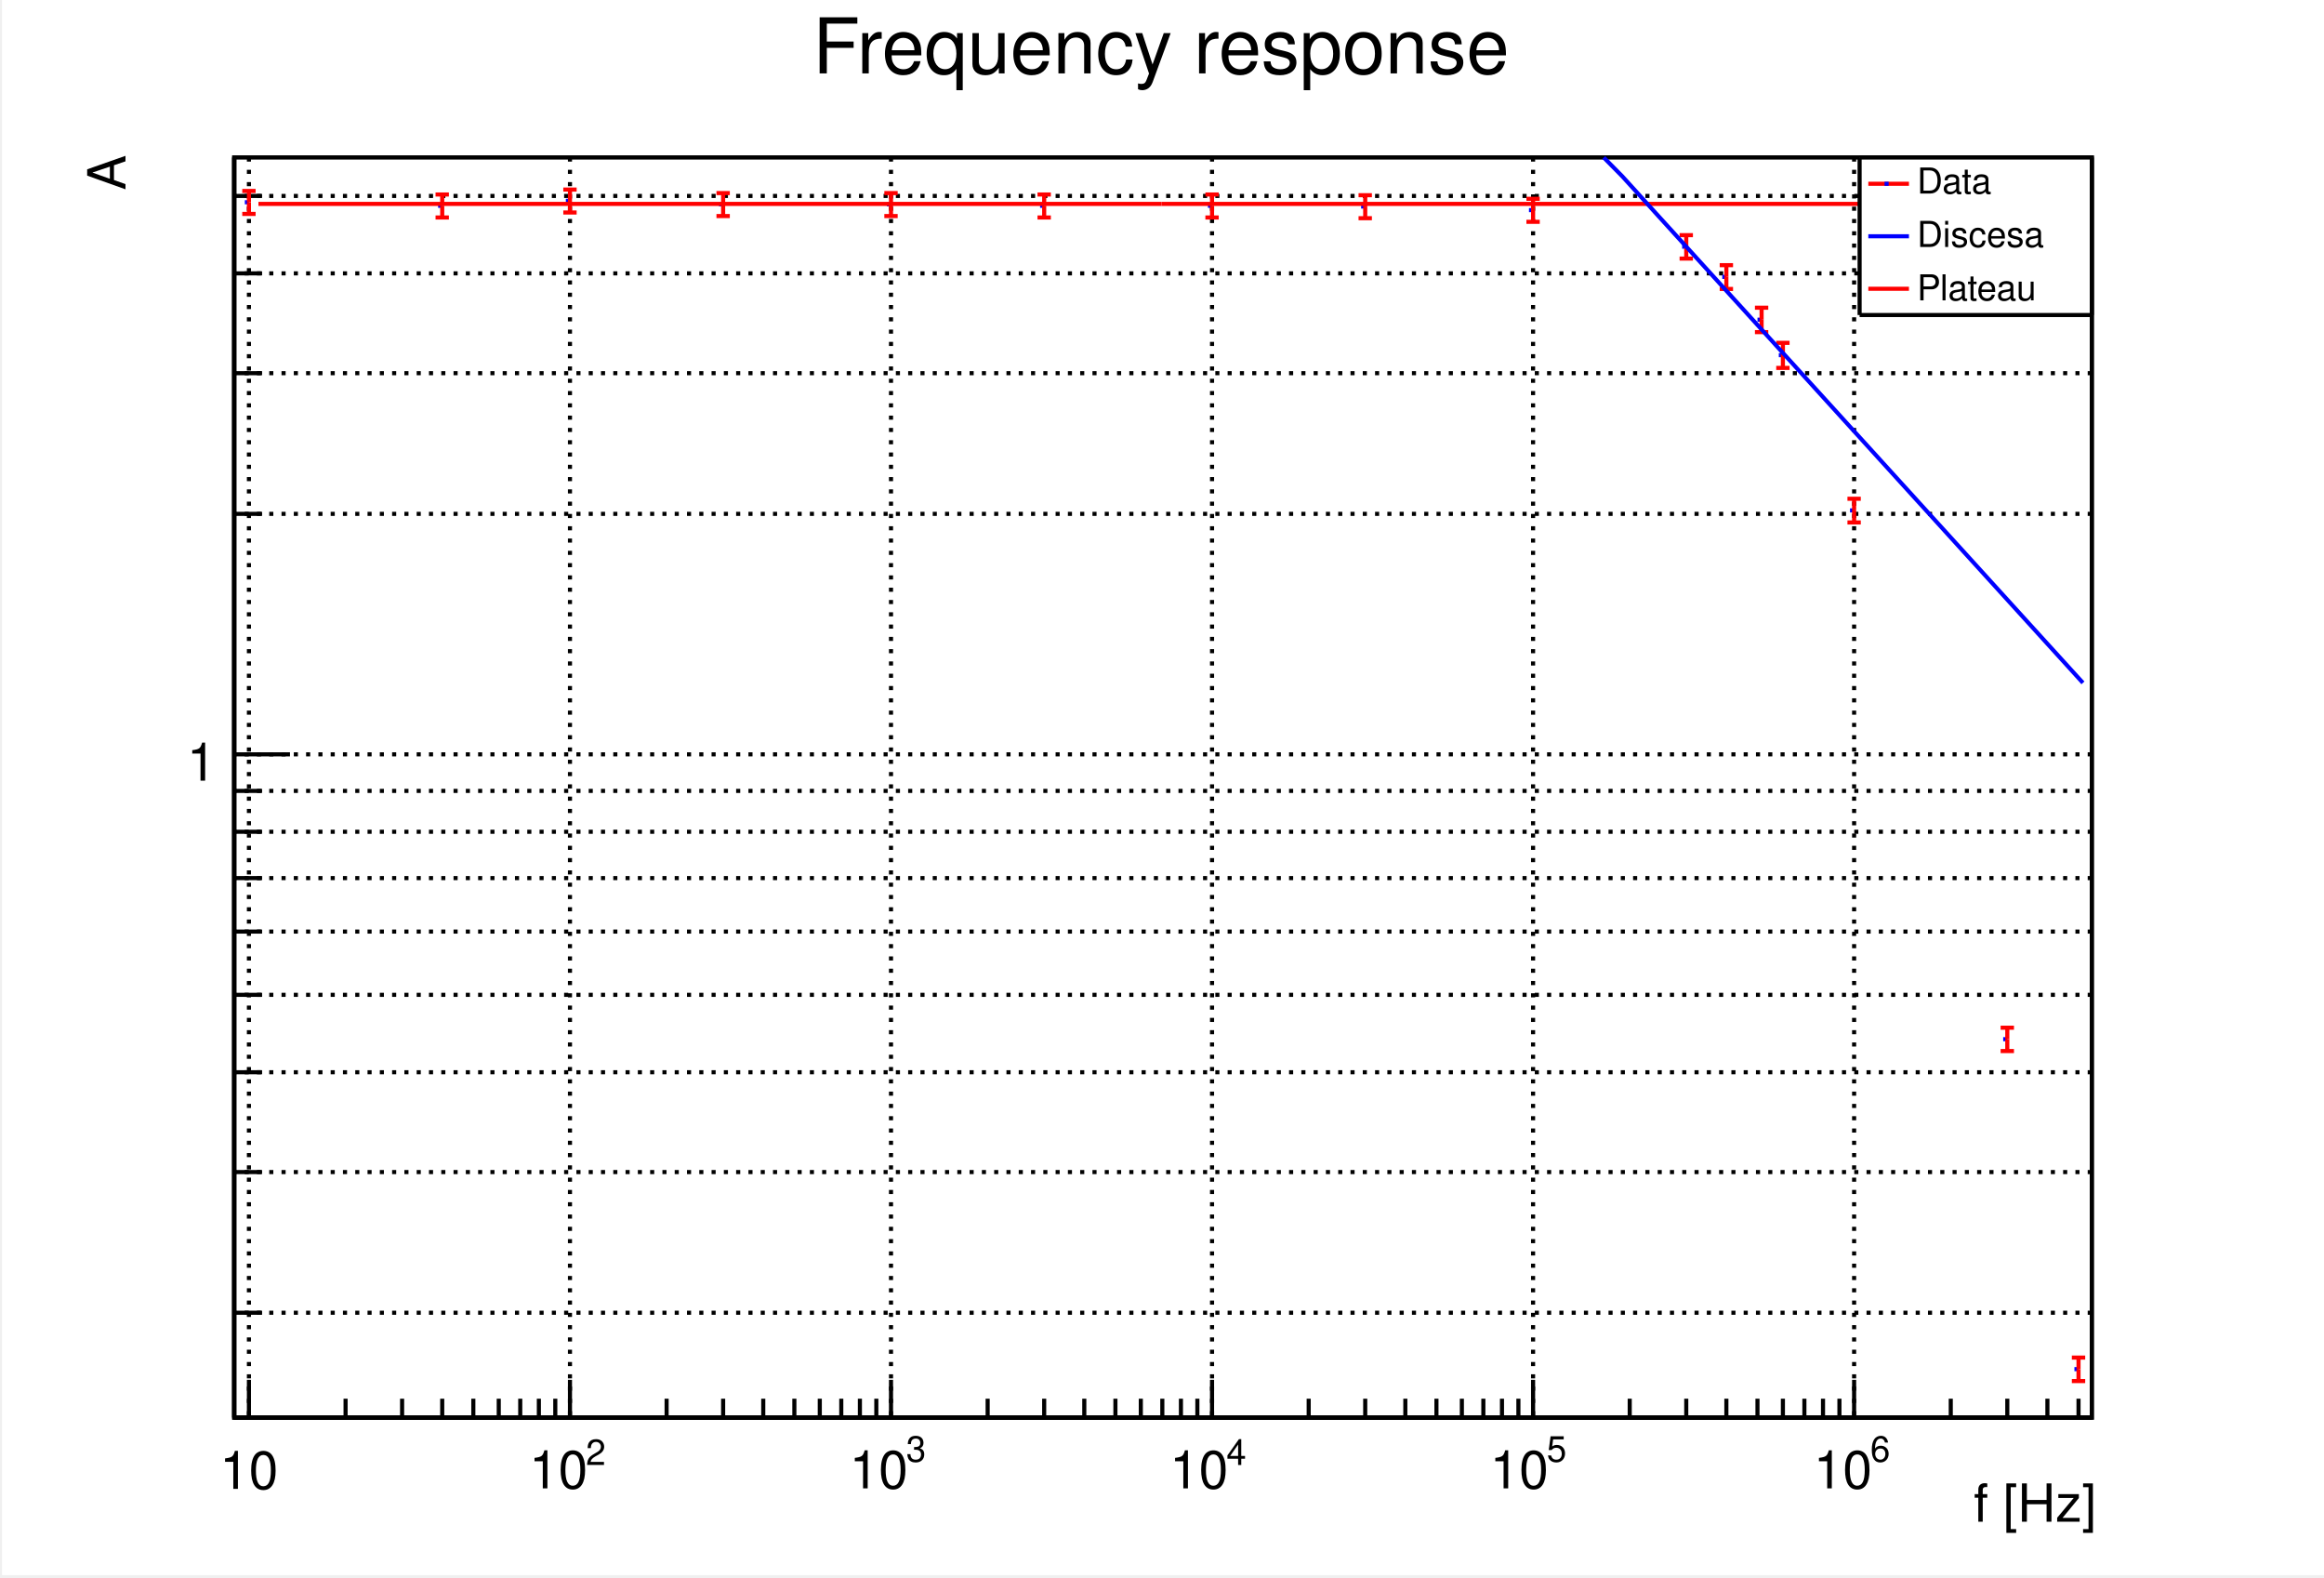
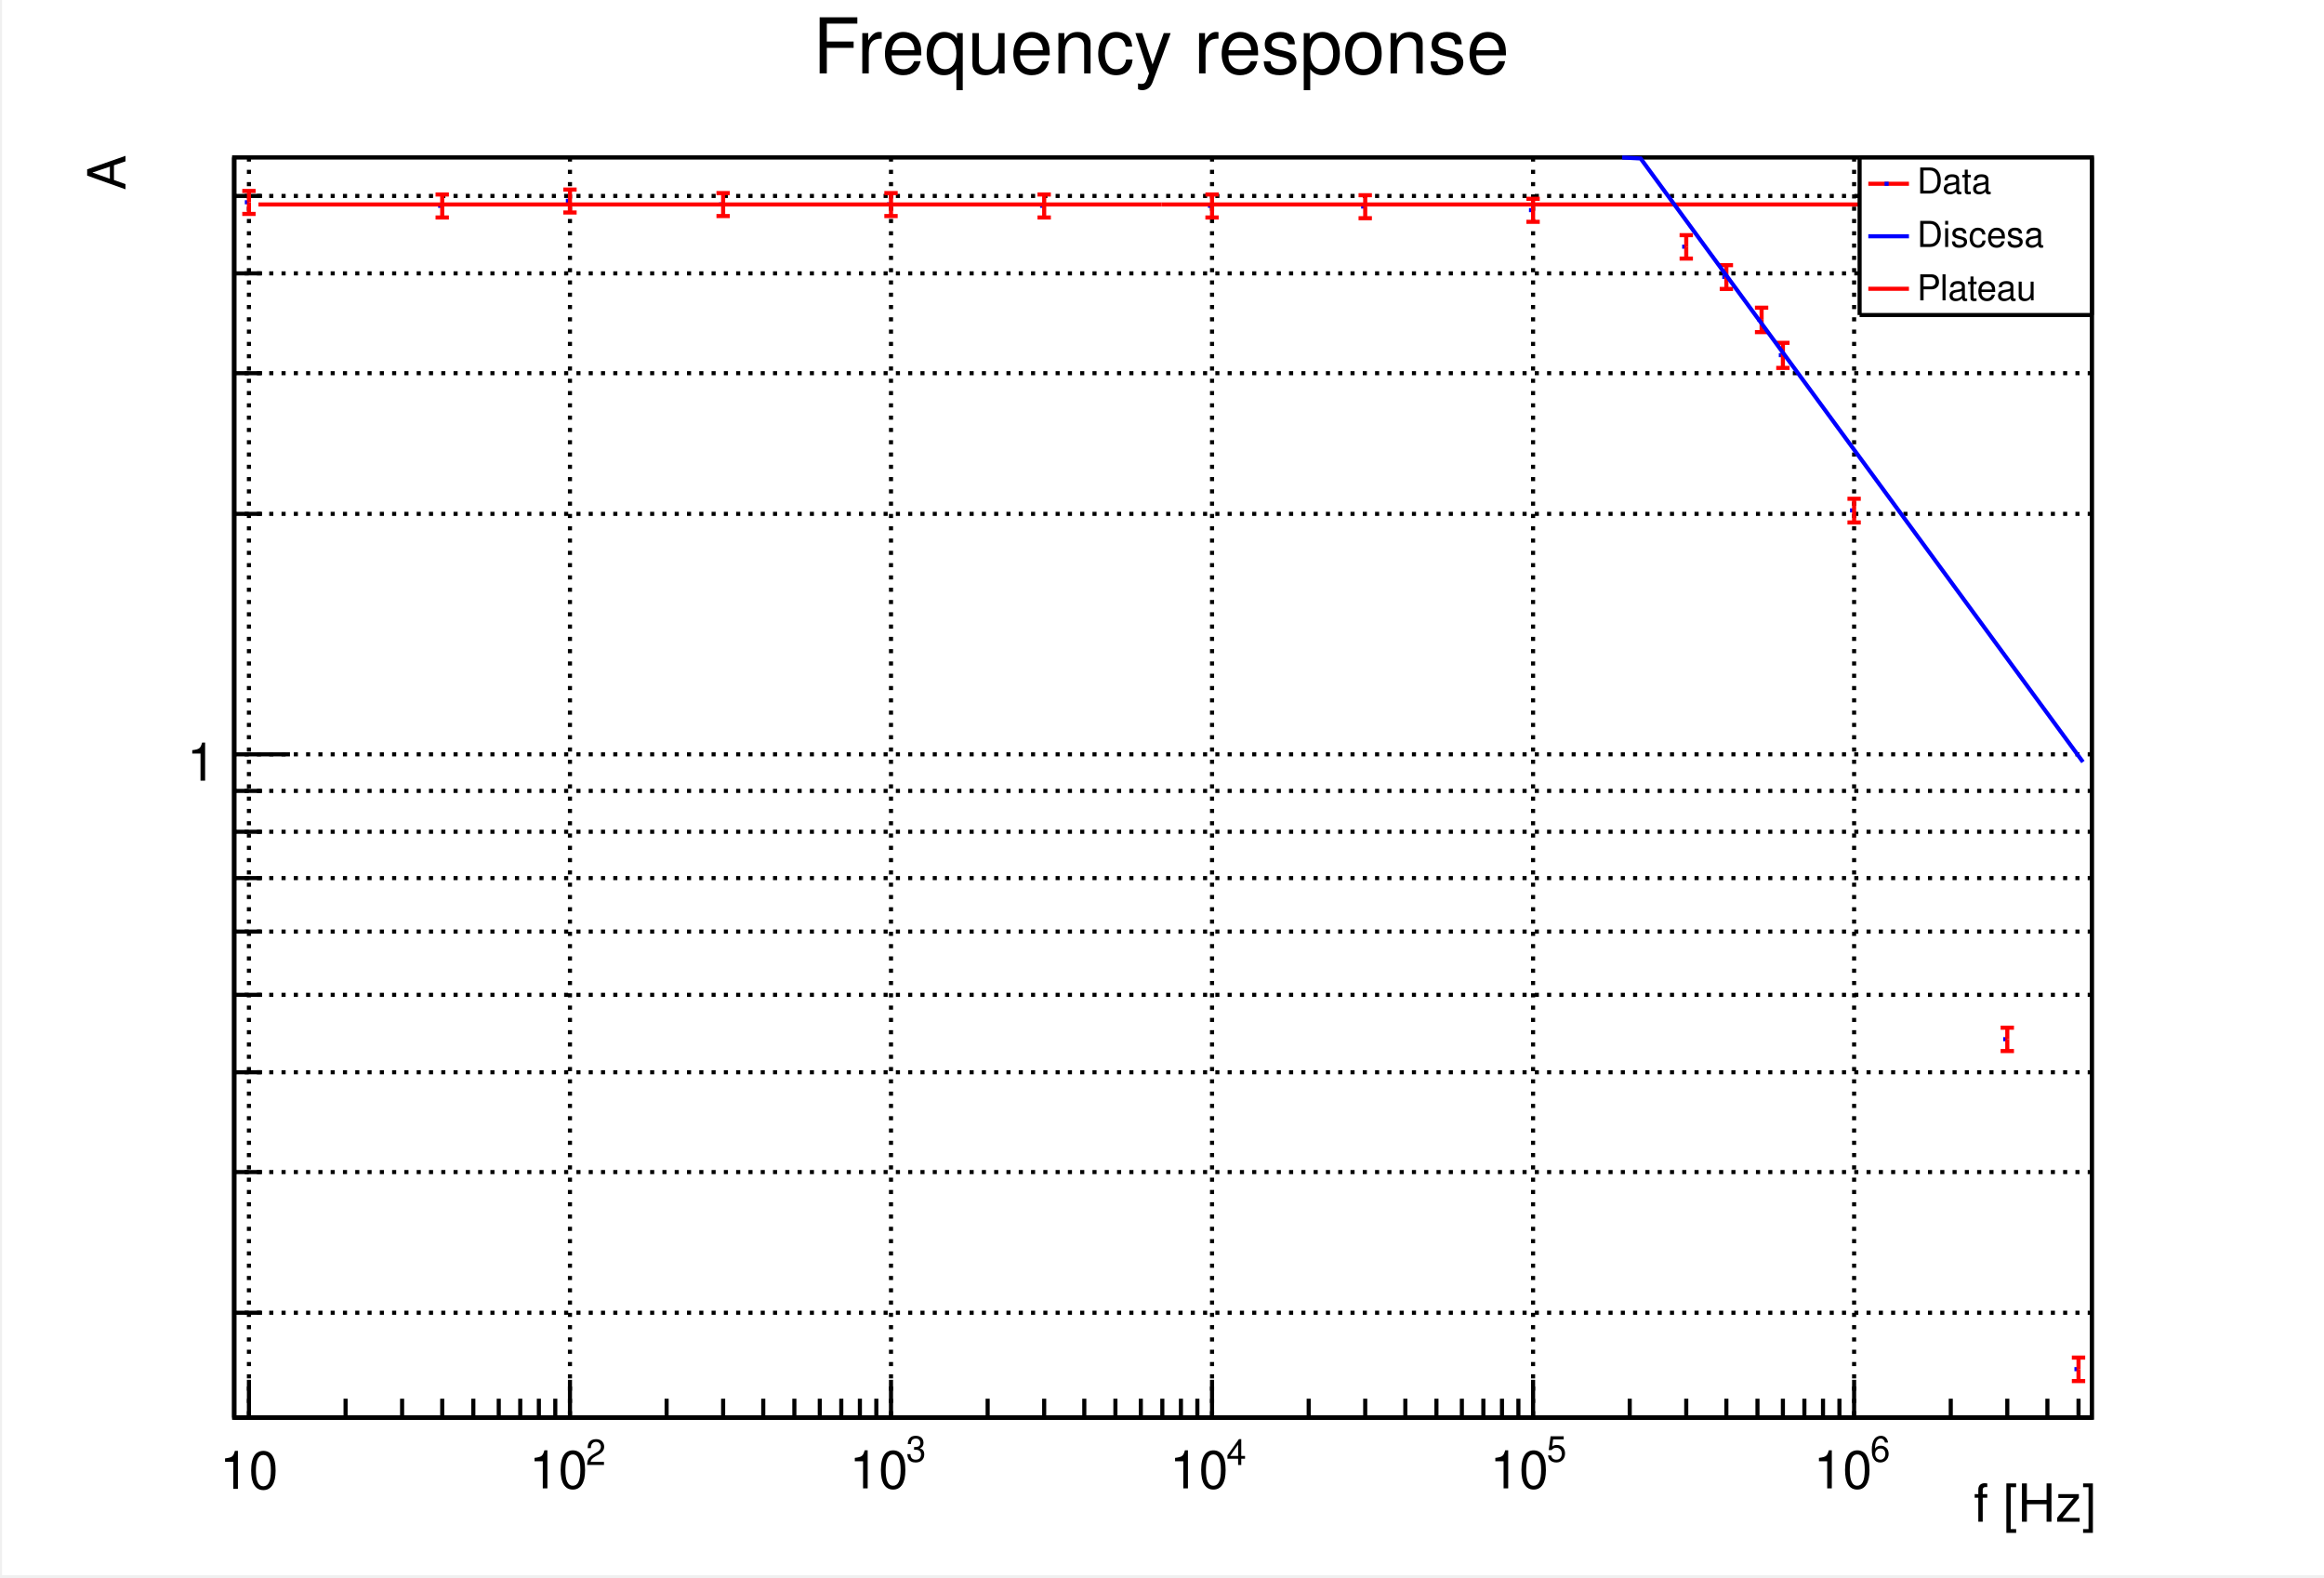
<svg xmlns="http://www.w3.org/2000/svg" width="567.429" height="384.969" viewBox="0 0 567.429 384.969">
  <defs>
</defs>
  <rect x="0.5" y="0" width="566.929" height="384.469" fill="white" />
  <rect x="57.193" y="38.447" width="453.543" height="307.575" fill="white" />
  <rect x="57.193" y="38.447" width="453.543" height="307.575" fill="none" stroke="black" />
  <rect x="57.193" y="38.447" width="453.543" height="307.575" fill="white" />
  <rect x="57.193" y="38.447" width="453.543" height="307.575" fill="none" stroke="black" />
  <path d="M57.193,346.022h 453.543" fill="none" stroke="black" />
  <path d="M60.779,38.447v 307.575" fill="none" stroke="black" stroke-dasharray=" 1, 2" />
  <path d="M139.164,38.447v 307.575" fill="none" stroke="black" stroke-dasharray=" 1, 2" />
  <path d="M217.549,38.447v 307.575" fill="none" stroke="black" stroke-dasharray=" 1, 2" />
  <path d="M295.934,38.447v 307.575" fill="none" stroke="black" stroke-dasharray=" 1, 2" />
  <path d="M374.318,38.447v 307.575" fill="none" stroke="black" stroke-dasharray=" 1, 2" />
  <path d="M452.703,38.447v 307.575" fill="none" stroke="black" stroke-dasharray=" 1, 2" />
  <path d="M57.193,346.022v -307.575" fill="none" stroke="black" />
  <path d="M510.736,320.423h -453.543" fill="none" stroke="black" stroke-dasharray=" 1, 2" />
  <path d="M510.736,286.086h -453.543" fill="none" stroke="black" stroke-dasharray=" 1, 2" />
  <path d="M510.736,261.723h -453.543" fill="none" stroke="black" stroke-dasharray=" 1, 2" />
  <path d="M510.736,242.826h -453.543" fill="none" stroke="black" stroke-dasharray=" 1, 2" />
  <path d="M510.736,227.386h -453.543" fill="none" stroke="black" stroke-dasharray=" 1, 2" />
  <path d="M510.736,214.332h -453.543" fill="none" stroke="black" stroke-dasharray=" 1, 2" />
  <path d="M510.736,203.023h -453.543" fill="none" stroke="black" stroke-dasharray=" 1, 2" />
  <path d="M510.736,193.049h -453.543" fill="none" stroke="black" stroke-dasharray=" 1, 2" />
  <path d="M510.736,184.126h -453.543" fill="none" stroke="black" stroke-dasharray=" 1, 2" />
  <path d="M510.736,125.426h -453.543" fill="none" stroke="black" stroke-dasharray=" 1, 2" />
  <path d="M510.736,91.089h -453.543" fill="none" stroke="black" stroke-dasharray=" 1, 2" />
  <path d="M510.736,66.726h -453.543" fill="none" stroke="black" stroke-dasharray=" 1, 2" />
  <path d="M510.736,47.829h -453.543" fill="none" stroke="black" stroke-dasharray=" 1, 2" />
  <path d="M57.193,346.022h 453.543" fill="none" stroke="black" />
  <text x="481.901" y="371.436" fill="black" font-size="12.845" font-family="Helvetica">
f [Hz]
</text>
  <path d="M60.779,336.795v 9.227" fill="none" stroke="black" />
  <text x="60.779" y="363.419" text-anchor="middle" fill="black" font-size="12.845" font-family="Helvetica">
10
</text>
  <path d="M84.376,341.409v 4.614" fill="none" stroke="black" />
  <path d="M98.178,341.409v 4.614" fill="none" stroke="black" />
  <path d="M107.972,341.409v 4.614" fill="none" stroke="black" />
  <path d="M115.568,341.409v 4.614" fill="none" stroke="black" />
  <path d="M121.775,341.409v 4.614" fill="none" stroke="black" />
  <path d="M127.022,341.409v 4.614" fill="none" stroke="black" />
  <path d="M131.568,341.409v 4.614" fill="none" stroke="black" />
  <path d="M135.578,341.409v 4.614" fill="none" stroke="black" />
  <path d="M139.164,336.795v 9.227" fill="none" stroke="black" />
  <text x="143.047" y="357.589" fill="black" font-size="8.73" font-family="Helvetica">
2
</text>
  <text x="129.199" y="363.291" fill="black" font-size="12.845" font-family="Helvetica">
10
</text>
  <path d="M162.76,341.409v 4.614" fill="none" stroke="black" />
  <path d="M176.563,341.409v 4.614" fill="none" stroke="black" />
  <path d="M186.357,341.409v 4.614" fill="none" stroke="black" />
  <path d="M193.953,341.409v 4.614" fill="none" stroke="black" />
  <path d="M200.159,341.409v 4.614" fill="none" stroke="black" />
  <path d="M205.407,341.409v 4.614" fill="none" stroke="black" />
  <path d="M209.953,341.409v 4.614" fill="none" stroke="black" />
  <path d="M213.962,341.409v 4.614" fill="none" stroke="black" />
  <path d="M217.549,336.795v 9.227" fill="none" stroke="black" />
  <text x="221.244" y="356.774" fill="black" font-size="8.73" font-family="Helvetica">
3
</text>
  <text x="207.397" y="363.291" fill="black" font-size="12.845" font-family="Helvetica">
10
</text>
  <path d="M241.145,341.409v 4.614" fill="none" stroke="black" />
  <path d="M254.948,341.409v 4.614" fill="none" stroke="black" />
  <path d="M264.741,341.409v 4.614" fill="none" stroke="black" />
  <path d="M272.338,341.409v 4.614" fill="none" stroke="black" />
  <path d="M278.544,341.409v 4.614" fill="none" stroke="black" />
  <path d="M283.792,341.409v 4.614" fill="none" stroke="black" />
  <path d="M288.337,341.409v 4.614" fill="none" stroke="black" />
  <path d="M292.347,341.409v 4.614" fill="none" stroke="black" />
  <path d="M295.934,336.795v 9.227" fill="none" stroke="black" />
  <text x="299.441" y="357.589" fill="black" font-size="8.73" font-family="Helvetica">
4
</text>
  <text x="285.594" y="363.291" fill="black" font-size="12.845" font-family="Helvetica">
10
</text>
  <path d="M319.53,341.409v 4.614" fill="none" stroke="black" />
  <path d="M333.333,341.409v 4.614" fill="none" stroke="black" />
  <path d="M343.126,341.409v 4.614" fill="none" stroke="black" />
  <path d="M350.722,341.409v 4.614" fill="none" stroke="black" />
  <path d="M356.929,341.409v 4.614" fill="none" stroke="black" />
  <path d="M362.176,341.409v 4.614" fill="none" stroke="black" />
  <path d="M366.722,341.409v 4.614" fill="none" stroke="black" />
  <path d="M370.732,341.409v 4.614" fill="none" stroke="black" />
  <path d="M374.318,336.795v 9.227" fill="none" stroke="black" />
  <text x="377.638" y="356.774" fill="black" font-size="8.73" font-family="Helvetica">
5
</text>
  <text x="363.791" y="363.291" fill="black" font-size="12.845" font-family="Helvetica">
10
</text>
  <path d="M397.915,341.409v 4.614" fill="none" stroke="black" />
  <path d="M411.717,341.409v 4.614" fill="none" stroke="black" />
  <path d="M421.511,341.409v 4.614" fill="none" stroke="black" />
  <path d="M429.107,341.409v 4.614" fill="none" stroke="black" />
  <path d="M435.314,341.409v 4.614" fill="none" stroke="black" />
  <path d="M440.561,341.409v 4.614" fill="none" stroke="black" />
  <path d="M445.107,341.409v 4.614" fill="none" stroke="black" />
  <path d="M449.116,341.409v 4.614" fill="none" stroke="black" />
  <path d="M452.703,336.795v 9.227" fill="none" stroke="black" />
  <text x="456.65" y="356.774" fill="black" font-size="8.73" font-family="Helvetica">
6
</text>
  <text x="442.802" y="363.291" fill="black" font-size="12.845" font-family="Helvetica">
10
</text>
  <path d="M476.299,341.409v 4.614" fill="none" stroke="black" />
  <path d="M490.102,341.409v 4.614" fill="none" stroke="black" />
  <path d="M499.895,341.409v 4.614" fill="none" stroke="black" />
  <path d="M507.492,341.409v 4.614" fill="none" stroke="black" />
  <path d="M57.193,346.022v -307.575" fill="none" stroke="black" />
  <g transform="rotate(-90,30.6385,46.4295)">
    <text x="30.639" y="46.429" fill="black" font-size="12.845" font-family="Helvetica">
A
</text>
  </g>
  <path d="M63.996,320.423h -6.803" fill="none" stroke="black" />
  <path d="M63.996,286.086h -6.803" fill="none" stroke="black" />
  <path d="M63.996,261.723h -6.803" fill="none" stroke="black" />
  <path d="M63.996,242.826h -6.803" fill="none" stroke="black" />
  <path d="M63.996,227.386h -6.803" fill="none" stroke="black" />
  <path d="M63.996,214.332h -6.803" fill="none" stroke="black" />
  <path d="M63.996,203.023h -6.803" fill="none" stroke="black" />
  <path d="M63.996,193.049h -6.803" fill="none" stroke="black" />
  <path d="M70.799,184.126h -13.606" fill="none" stroke="black" />
  <text x="52.771" y="190.549" text-anchor="end" fill="black" font-size="12.845" font-family="Helvetica">
1
</text>
  <path d="M63.996,125.426h -6.803" fill="none" stroke="black" />
  <path d="M63.996,91.089h -6.803" fill="none" stroke="black" />
  <path d="M63.996,66.726h -6.803" fill="none" stroke="black" />
  <path d="M63.996,47.829h -6.803" fill="none" stroke="black" />
  <g stroke="#0000ff" stroke-width="1" fill="none">
    <line x1="59.78" y1="49.367" x2="60.78" y2="49.367" />
    <line x1="106.972" y1="50.234" x2="107.972" y2="50.234" />
    <line x1="138.164" y1="49.023" x2="139.164" y2="49.023" />
    <line x1="175.563" y1="49.886" x2="176.563" y2="49.886" />
    <line x1="216.549" y1="49.886" x2="217.549" y2="49.886" />
    <line x1="253.948" y1="50.234" x2="254.948" y2="50.234" />
    <line x1="294.934" y1="50.234" x2="295.934" y2="50.234" />
    <line x1="332.333" y1="50.409" x2="333.333" y2="50.409" />
    <line x1="373.318" y1="51.286" x2="374.318" y2="51.286" />
    <line x1="410.717" y1="60.209" x2="411.717" y2="60.209" />
    <line x1="420.511" y1="67.577" x2="421.511" y2="67.577" />
    <line x1="429.113" y1="78.035" x2="430.113" y2="78.035" />
    <line x1="434.314" y1="86.689" x2="435.314" y2="86.689" />
    <line x1="451.703" y1="124.584" x2="452.703" y2="124.584" />
    <line x1="489.102" y1="253.652" x2="490.102" y2="253.652" />
    <line x1="506.492" y1="334.187" x2="507.492" y2="334.187" />
  </g>
  <path d="M60.78,49.367v -2.755" fill="none" stroke="#ff0000" />
  <path d="M59.151,46.612h 3.258" fill="none" stroke="#ff0000" />
  <path d="M60.78,49.367v 2.848" fill="none" stroke="#ff0000" />
  <path d="M59.151,52.215h 3.258" fill="none" stroke="#ff0000" />
  <path d="M107.972,50.234v -2.759" fill="none" stroke="#ff0000" />
  <path d="M106.343,47.475h 3.258" fill="none" stroke="#ff0000" />
  <path d="M107.972,50.234v 2.852" fill="none" stroke="#ff0000" />
  <path d="M106.343,53.086h 3.258" fill="none" stroke="#ff0000" />
  <path d="M139.164,49.023v -2.753" fill="none" stroke="#ff0000" />
  <path d="M137.535,46.27h 3.258" fill="none" stroke="#ff0000" />
  <path d="M139.164,49.023v 2.846" fill="none" stroke="#ff0000" />
  <path d="M137.535,51.869h 3.258" fill="none" stroke="#ff0000" />
  <path d="M176.563,49.886v -2.757" fill="none" stroke="#ff0000" />
  <path d="M174.934,47.129h 3.258" fill="none" stroke="#ff0000" />
  <path d="M176.563,49.886v 2.85" fill="none" stroke="#ff0000" />
  <path d="M174.934,52.736h 3.258" fill="none" stroke="#ff0000" />
  <path d="M217.549,49.886v -2.757" fill="none" stroke="#ff0000" />
  <path d="M215.92,47.129h 3.258" fill="none" stroke="#ff0000" />
  <path d="M217.549,49.886v 2.85" fill="none" stroke="#ff0000" />
  <path d="M215.92,52.736h 3.258" fill="none" stroke="#ff0000" />
  <path d="M254.948,50.234v -2.759" fill="none" stroke="#ff0000" />
  <path d="M253.319,47.475h 3.258" fill="none" stroke="#ff0000" />
  <path d="M254.948,50.234v 2.852" fill="none" stroke="#ff0000" />
  <path d="M253.319,53.086h 3.258" fill="none" stroke="#ff0000" />
  <path d="M295.934,50.234v -2.759" fill="none" stroke="#ff0000" />
  <path d="M294.305,47.475h 3.258" fill="none" stroke="#ff0000" />
  <path d="M295.934,50.234v 2.852" fill="none" stroke="#ff0000" />
  <path d="M294.305,53.086h 3.258" fill="none" stroke="#ff0000" />
  <path d="M333.333,50.409v -2.76" fill="none" stroke="#ff0000" />
  <path d="M331.704,47.649h 3.258" fill="none" stroke="#ff0000" />
  <path d="M333.333,50.409v 2.852" fill="none" stroke="#ff0000" />
  <path d="M331.704,53.261h 3.258" fill="none" stroke="#ff0000" />
  <path d="M374.318,51.286v -2.763" fill="none" stroke="#ff0000" />
  <path d="M372.689,48.523h 3.258" fill="none" stroke="#ff0000" />
  <path d="M374.318,51.286v 2.857" fill="none" stroke="#ff0000" />
  <path d="M372.689,54.143h 3.258" fill="none" stroke="#ff0000" />
  <path d="M411.717,60.209v -2.808" fill="none" stroke="#ff0000" />
  <path d="M410.088,57.4h 3.258" fill="none" stroke="#ff0000" />
  <path d="M411.717,60.209v 2.905" fill="none" stroke="#ff0000" />
  <path d="M410.088,63.114h 3.258" fill="none" stroke="#ff0000" />
  <path d="M421.511,67.577v -2.853" fill="none" stroke="#ff0000" />
  <path d="M419.882,64.725h 3.258" fill="none" stroke="#ff0000" />
  <path d="M421.511,67.577v 2.952" fill="none" stroke="#ff0000" />
  <path d="M419.882,70.529h 3.258" fill="none" stroke="#ff0000" />
  <path d="M430.113,78.035v -2.928" fill="none" stroke="#ff0000" />
  <path d="M428.484,75.106h 3.258" fill="none" stroke="#ff0000" />
  <path d="M430.113,78.035v 3.033" fill="none" stroke="#ff0000" />
  <path d="M428.484,81.068h 3.258" fill="none" stroke="#ff0000" />
  <path d="M435.314,86.689v -3.005" fill="none" stroke="#ff0000" />
  <path d="M433.684,83.684h 3.258" fill="none" stroke="#ff0000" />
  <path d="M435.314,86.689v 3.115" fill="none" stroke="#ff0000" />
  <path d="M433.684,89.804h 3.258" fill="none" stroke="#ff0000" />
  <path d="M452.703,124.584v -2.842" fill="none" stroke="#ff0000" />
  <path d="M451.074,121.742h 3.258" fill="none" stroke="#ff0000" />
  <path d="M452.703,124.584v 2.94" fill="none" stroke="#ff0000" />
  <path d="M451.074,127.524h 3.258" fill="none" stroke="#ff0000" />
  <path d="M490.102,253.652v -2.8" fill="none" stroke="#ff0000" />
  <path d="M488.473,250.852h 3.258" fill="none" stroke="#ff0000" />
  <path d="M490.102,253.652v 2.896" fill="none" stroke="#ff0000" />
  <path d="M488.473,256.548h 3.258" fill="none" stroke="#ff0000" />
  <path d="M507.492,334.187v -2.816" fill="none" stroke="#ff0000" />
  <path d="M505.863,331.371h 3.258" fill="none" stroke="#ff0000" />
  <path d="M507.492,334.187v 2.913" fill="none" stroke="#ff0000" />
  <path d="M505.863,337.1h 3.258" fill="none" stroke="#ff0000" />
-   <path d="M63.104,49.771h 220.479" fill="none" stroke="#ff0000" />
-   <path d="M283.582,49.771h 220.479" fill="none" stroke="#ff0000" />
-   <path d="M504.061,49.771h 4.5" fill="none" stroke="#ff0000" />
-   <path d="M391.572,38.447l 4.5, 4.559l 4.5, 4.947l 4.5, 4.947l 4.5, 4.947l 4.5, 4.947l 4.5, 4.947l 4.5, 4.947l 4.5, 4.947l 4.5, 4.947l 4.5, 4.947l 4.5, 4.947l 4.5, 4.947l  4.5, 4.947l 4.5, 4.947l 4.5, 4.947l 4.5, 4.947l 4.5, 4.947l 4.5, 4.947l 4.5, 4.947l 4.5, 4.947l 4.5, 4.947l 4.5, 4.947l 4.5, 4.947l 4.5, 4.947l 4.5, 4.947l 4.5,  4.947" fill="none" stroke="#0000ff" />
+   <path d="M63.104,49.909h 220.479" fill="none" stroke="#ff0000" />
+   <path d="M283.582,49.909h 220.479" fill="none" stroke="#ff0000" />
+   <path d="M504.061,49.909h 4.5" fill="none" stroke="#ff0000" />
+   <path d="M396.072,38.447l 4.5, 0.23l 4.5, 6.138l 4.5, 6.138l 4.5, 6.138l 4.5, 6.138l 4.5, 6.138l 4.5, 6.138l 4.5, 6.138l 4.5, 6.138l 4.5, 6.138l 4.5, 6.138l 4.5, 6.138l  4.5, 6.138l 4.5, 6.138l 4.5, 6.138l 4.5, 6.138l 4.5, 6.138l 4.5, 6.138l 4.5, 6.138l 4.5, 6.138l 4.5, 6.138l 4.5, 6.138l 4.5, 6.138l 4.5, 6.138l 4.5, 6.138" fill="none" stroke="#0000ff" />
  <rect x="454.043" y="38.447" width="56.693" height="38.447" fill="white" />
  <path d="M454.043,76.894h 56.693" fill="none" stroke="black" />
  <path d="M510.736,76.894v -38.447" fill="none" stroke="black" />
  <path d="M510.736,38.447h -56.693" fill="none" stroke="black" />
  <path d="M454.043,38.447v 38.447" fill="none" stroke="black" />
  <text x="468.054" y="47.244" fill="black" font-size="8.72" font-family="Helvetica">
Data
</text>
  <path d="M456.169,44.855h 9.921" fill="none" stroke="#ff0000" />
  <g stroke="#0000ff" stroke-width="1" fill="none">
    <line x1="460.13" y1="44.855" x2="461.13" y2="44.855" />
  </g>
  <text x="468.054" y="60.277" fill="black" font-size="8.72" font-family="Helvetica">
Discesa
</text>
  <path d="M456.169,57.67h 9.921" fill="none" stroke="#0000ff" />
  <text x="468.054" y="73.31" fill="black" font-size="8.72" font-family="Helvetica">
Plateau
</text>
  <path d="M456.169,70.486h 9.921" fill="none" stroke="#ff0000" />
  <text x="198.436" y="17.92" fill="black" font-size="18.794" font-family="Helvetica">
Frequency response
</text>
</svg>
